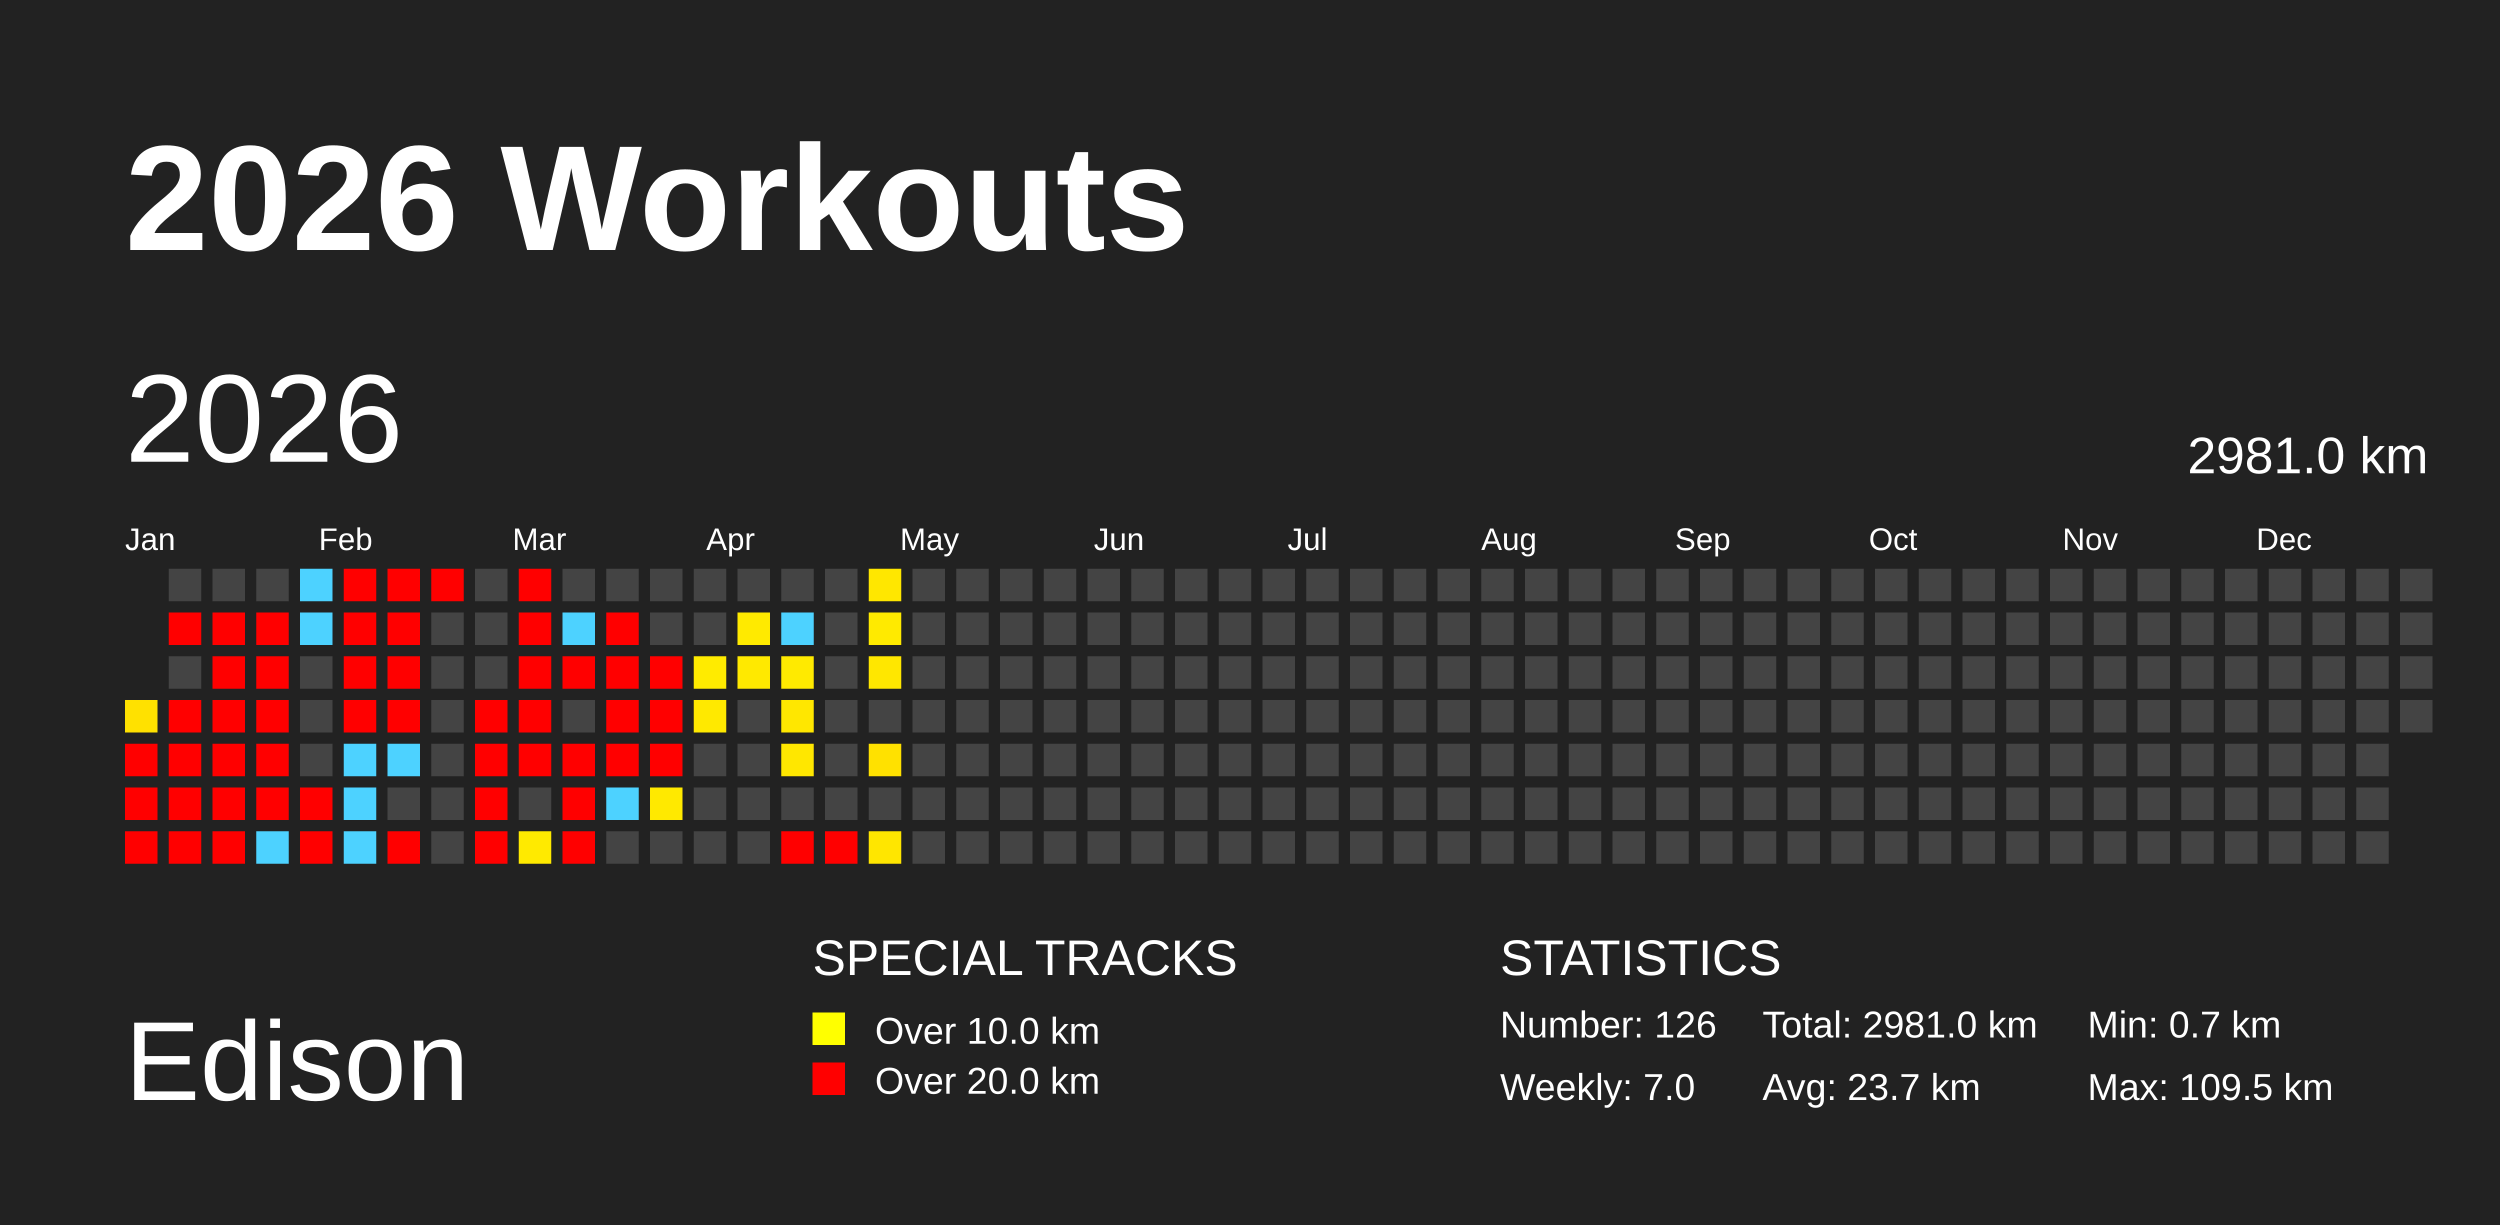
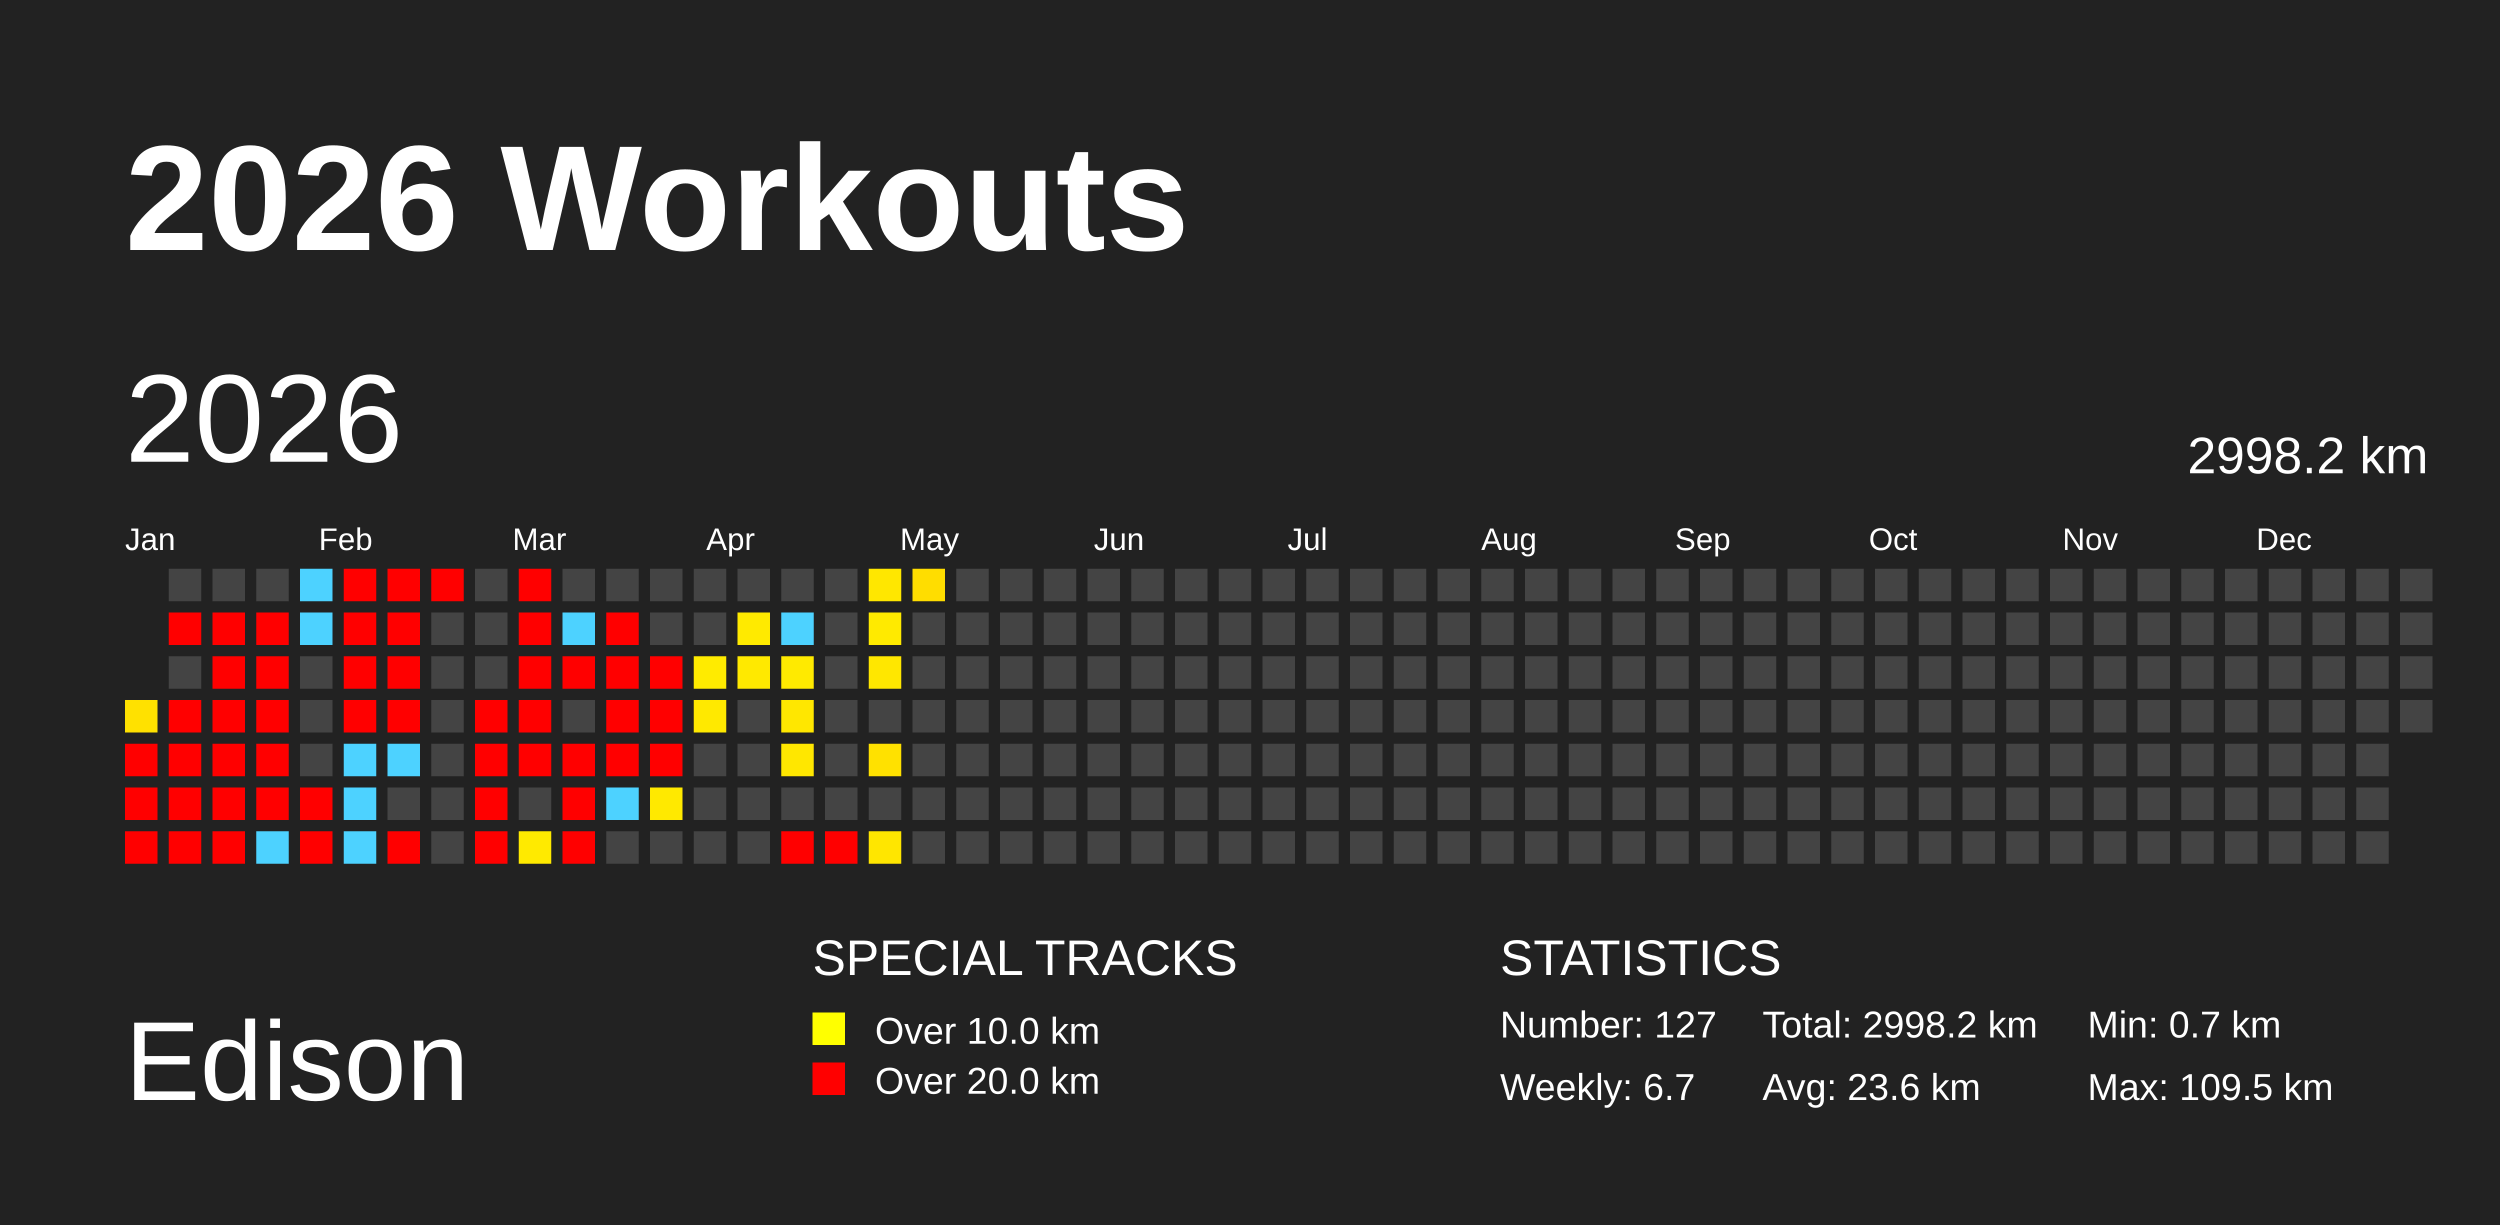
<svg xmlns="http://www.w3.org/2000/svg" baseProfile="full" height="98mm" version="1.1" viewBox="0,0,200,98" width="200mm">
  <defs />
  <rect fill="#222222" height="98" width="200" x="0" y="0" />
  <text fill="#FFFFFF" style="font-size:12px; font-family:Arial; font-weight:bold;" x="10" y="20">2026 Workouts</text>
  <text fill="#FFFFFF" style="font-size:9px; font-family:Arial" x="10" y="88">Edison</text>
  <text fill="#FFFFFF" style="font-size:4px; font-family:Arial" x="65" y="78">SPECIAL TRACKS</text>
  <rect fill="yellow" height="2.6" width="2.6" x="65" y="81" />
  <text fill="#FFFFFF" style="font-size:3px; font-family:Arial" x="70" y="83.5">Over 10.0 km</text>
  <rect fill="red" height="2.6" width="2.6" x="65" y="85" />
  <text fill="#FFFFFF" style="font-size:3px; font-family:Arial" x="70" y="87.5">Over 20.0 km</text>
  <text fill="#FFFFFF" style="font-size:4px; font-family:Arial" x="120" y="78">STATISTICS</text>
-   <text fill="#FFFFFF" style="font-size:3px; font-family:Arial" x="120" y="83">Number: 126</text>
-   <text fill="#FFFFFF" style="font-size:3px; font-family:Arial" x="120" y="88">Weekly: 7.0</text>
-   <text fill="#FFFFFF" style="font-size:3px; font-family:Arial" x="141" y="83">Total: 2981.0 km</text>
-   <text fill="#FFFFFF" style="font-size:3px; font-family:Arial" x="141" y="88">Avg: 23.7 km</text>
+   <text fill="#FFFFFF" style="font-size:3px; font-family:Arial" x="120" y="83">Number: 127</text>
+   <text fill="#FFFFFF" style="font-size:3px; font-family:Arial" x="120" y="88">Weekly: 6.7</text>
+   <text fill="#FFFFFF" style="font-size:3px; font-family:Arial" x="141" y="83">Total: 2998.2 km</text>
+   <text fill="#FFFFFF" style="font-size:3px; font-family:Arial" x="141" y="88">Avg: 23.6 km</text>
  <text fill="#FFFFFF" style="font-size:3px; font-family:Arial" x="167" y="83">Min: 0.7 km</text>
  <text fill="#FFFFFF" style="font-size:3px; font-family:Arial" x="167" y="88">Max: 109.5 km</text>
  <text dominant-baseline="hanging" fill="#FFFFFF" style="font-size:10.0px; font-family:Arial;" x="10" y="30">2026</text>
-   <text dominant-baseline="hanging" fill="#FFFFFF" style="font-size:4.125px; font-family:Arial;" x="175" y="35">2981.0 km</text>
+   <text dominant-baseline="hanging" fill="#FFFFFF" style="font-size:4.125px; font-family:Arial;" x="175" y="35">2998.2 km</text>
  <text fill="#FFFFFF" style="font-size:2.5px; font-family:Arial" x="10.0" y="44">Jan</text>
  <text fill="#FFFFFF" style="font-size:2.5px; font-family:Arial" x="25.5" y="44">Feb</text>
  <text fill="#FFFFFF" style="font-size:2.5px; font-family:Arial" x="41.0" y="44">Mar</text>
  <text fill="#FFFFFF" style="font-size:2.5px; font-family:Arial" x="56.5" y="44">Apr</text>
  <text fill="#FFFFFF" style="font-size:2.5px; font-family:Arial" x="72.0" y="44">May</text>
  <text fill="#FFFFFF" style="font-size:2.5px; font-family:Arial" x="87.5" y="44">Jun</text>
  <text fill="#FFFFFF" style="font-size:2.5px; font-family:Arial" x="103.0" y="44">Jul</text>
  <text fill="#FFFFFF" style="font-size:2.5px; font-family:Arial" x="118.5" y="44">Aug</text>
  <text fill="#FFFFFF" style="font-size:2.5px; font-family:Arial" x="134.0" y="44">Sep</text>
  <text fill="#FFFFFF" style="font-size:2.5px; font-family:Arial" x="149.5" y="44">Oct</text>
  <text fill="#FFFFFF" style="font-size:2.5px; font-family:Arial" x="165.0" y="44">Nov</text>
  <text fill="#FFFFFF" style="font-size:2.5px; font-family:Arial" x="180.5" y="44">Dec</text>
  <rect fill="#ffe100" height="2.6" width="2.6" x="10.0" y="56.0" />
  <rect fill="red" height="2.6" width="2.6" x="10.0" y="59.5" />
  <rect fill="red" height="2.6" width="2.6" x="10.0" y="63.0" />
  <rect fill="red" height="2.6" width="2.6" x="10.0" y="66.5" />
  <rect fill="#444444" height="2.6" width="2.6" x="13.5" y="45.5" />
  <rect fill="red" height="2.6" width="2.6" x="13.5" y="49.0" />
  <rect fill="#444444" height="2.6" width="2.6" x="13.5" y="52.5" />
  <rect fill="red" height="2.6" width="2.6" x="13.5" y="56.0" />
  <rect fill="red" height="2.6" width="2.6" x="13.5" y="59.5" />
  <rect fill="red" height="2.6" width="2.6" x="13.5" y="63.0" />
  <rect fill="red" height="2.6" width="2.6" x="13.5" y="66.5" />
  <rect fill="#444444" height="2.6" width="2.6" x="17.0" y="45.5" />
  <rect fill="red" height="2.6" width="2.6" x="17.0" y="49.0" />
  <rect fill="red" height="2.6" width="2.6" x="17.0" y="52.5" />
  <rect fill="red" height="2.6" width="2.6" x="17.0" y="56.0" />
  <rect fill="red" height="2.6" width="2.6" x="17.0" y="59.5" />
  <rect fill="red" height="2.6" width="2.6" x="17.0" y="63.0" />
  <rect fill="red" height="2.6" width="2.6" x="17.0" y="66.5" />
  <rect fill="#444444" height="2.6" width="2.6" x="20.5" y="45.5" />
  <rect fill="red" height="2.6" width="2.6" x="20.5" y="49.0" />
  <rect fill="red" height="2.6" width="2.6" x="20.5" y="52.5" />
  <rect fill="red" height="2.6" width="2.6" x="20.5" y="56.0" />
  <rect fill="red" height="2.6" width="2.6" x="20.5" y="59.5" />
  <rect fill="red" height="2.6" width="2.6" x="20.5" y="63.0" />
  <rect fill="#4dd2ff" height="2.6" width="2.6" x="20.5" y="66.5" />
  <rect fill="#4dd2ff" height="2.6" width="2.6" x="24.0" y="45.5" />
  <rect fill="#4dd2ff" height="2.6" width="2.6" x="24.0" y="49.0" />
  <rect fill="#444444" height="2.6" width="2.6" x="24.0" y="52.5" />
  <rect fill="#444444" height="2.6" width="2.6" x="24.0" y="56.0" />
  <rect fill="#444444" height="2.6" width="2.6" x="24.0" y="59.5" />
  <rect fill="red" height="2.6" width="2.6" x="24.0" y="63.0" />
  <rect fill="red" height="2.6" width="2.6" x="24.0" y="66.5" />
  <rect fill="red" height="2.6" width="2.6" x="27.5" y="45.5" />
  <rect fill="red" height="2.6" width="2.6" x="27.5" y="49.0" />
  <rect fill="red" height="2.6" width="2.6" x="27.5" y="52.5" />
  <rect fill="red" height="2.6" width="2.6" x="27.5" y="56.0" />
  <rect fill="#4dd2ff" height="2.6" width="2.6" x="27.5" y="59.5" />
  <rect fill="#4dd2ff" height="2.6" width="2.6" x="27.5" y="63.0" />
  <rect fill="#4dd2ff" height="2.6" width="2.6" x="27.5" y="66.5" />
  <rect fill="red" height="2.6" width="2.6" x="31.0" y="45.5" />
  <rect fill="red" height="2.6" width="2.6" x="31.0" y="49.0" />
  <rect fill="red" height="2.6" width="2.6" x="31.0" y="52.5" />
  <rect fill="red" height="2.6" width="2.6" x="31.0" y="56.0" />
  <rect fill="#4dd2ff" height="2.6" width="2.6" x="31.0" y="59.5" />
  <rect fill="#444444" height="2.6" width="2.6" x="31.0" y="63.0" />
  <rect fill="red" height="2.6" width="2.6" x="31.0" y="66.5" />
  <rect fill="red" height="2.6" width="2.6" x="34.5" y="45.5" />
  <rect fill="#444444" height="2.6" width="2.6" x="34.5" y="49.0" />
  <rect fill="#444444" height="2.6" width="2.6" x="34.5" y="52.5" />
  <rect fill="#444444" height="2.6" width="2.6" x="34.5" y="56.0" />
  <rect fill="#444444" height="2.6" width="2.6" x="34.5" y="59.5" />
  <rect fill="#444444" height="2.6" width="2.6" x="34.5" y="63.0" />
  <rect fill="#444444" height="2.6" width="2.6" x="34.5" y="66.5" />
  <rect fill="#444444" height="2.6" width="2.6" x="38.0" y="45.5" />
  <rect fill="#444444" height="2.6" width="2.6" x="38.0" y="49.0" />
  <rect fill="#444444" height="2.6" width="2.6" x="38.0" y="52.5" />
  <rect fill="red" height="2.6" width="2.6" x="38.0" y="56.0" />
  <rect fill="red" height="2.6" width="2.6" x="38.0" y="59.5" />
  <rect fill="red" height="2.6" width="2.6" x="38.0" y="63.0" />
  <rect fill="red" height="2.6" width="2.6" x="38.0" y="66.5" />
  <rect fill="red" height="2.6" width="2.6" x="41.5" y="45.5" />
  <rect fill="red" height="2.6" width="2.6" x="41.5" y="49.0" />
  <rect fill="red" height="2.6" width="2.6" x="41.5" y="52.5" />
  <rect fill="red" height="2.6" width="2.6" x="41.5" y="56.0" />
  <rect fill="red" height="2.6" width="2.6" x="41.5" y="59.5" />
  <rect fill="#444444" height="2.6" width="2.6" x="41.5" y="63.0" />
  <rect fill="#ffea00" height="2.6" width="2.6" x="41.5" y="66.5" />
  <rect fill="#444444" height="2.6" width="2.6" x="45.0" y="45.5" />
  <rect fill="#4dd2ff" height="2.6" width="2.6" x="45.0" y="49.0" />
  <rect fill="red" height="2.6" width="2.6" x="45.0" y="52.5" />
  <rect fill="#444444" height="2.6" width="2.6" x="45.0" y="56.0" />
  <rect fill="red" height="2.6" width="2.6" x="45.0" y="59.5" />
  <rect fill="red" height="2.6" width="2.6" x="45.0" y="63.0" />
  <rect fill="red" height="2.6" width="2.6" x="45.0" y="66.5" />
  <rect fill="#444444" height="2.6" width="2.6" x="48.5" y="45.5" />
  <rect fill="red" height="2.6" width="2.6" x="48.5" y="49.0" />
  <rect fill="red" height="2.6" width="2.6" x="48.5" y="52.5" />
  <rect fill="red" height="2.6" width="2.6" x="48.5" y="56.0" />
  <rect fill="red" height="2.6" width="2.6" x="48.5" y="59.5" />
  <rect fill="#4dd2ff" height="2.6" width="2.6" x="48.5" y="63.0" />
  <rect fill="#444444" height="2.6" width="2.6" x="48.5" y="66.5" />
  <rect fill="#444444" height="2.6" width="2.6" x="52.0" y="45.5" />
  <rect fill="#444444" height="2.6" width="2.6" x="52.0" y="49.0" />
  <rect fill="red" height="2.6" width="2.6" x="52.0" y="52.5" />
  <rect fill="red" height="2.6" width="2.6" x="52.0" y="56.0" />
  <rect fill="red" height="2.6" width="2.6" x="52.0" y="59.5" />
  <rect fill="#ffe900" height="2.6" width="2.6" x="52.0" y="63.0" />
  <rect fill="#444444" height="2.6" width="2.6" x="52.0" y="66.5" />
  <rect fill="#444444" height="2.6" width="2.6" x="55.5" y="45.5" />
  <rect fill="#444444" height="2.6" width="2.6" x="55.5" y="49.0" />
  <rect fill="#ffeb00" height="2.6" width="2.6" x="55.5" y="52.5" />
  <rect fill="#ffe900" height="2.6" width="2.6" x="55.5" y="56.0" />
  <rect fill="#444444" height="2.6" width="2.6" x="55.5" y="59.5" />
  <rect fill="#444444" height="2.6" width="2.6" x="55.5" y="63.0" />
  <rect fill="#444444" height="2.6" width="2.6" x="55.5" y="66.5" />
  <rect fill="#444444" height="2.6" width="2.6" x="59.0" y="45.5" />
  <rect fill="#ffea00" height="2.6" width="2.6" x="59.0" y="49.0" />
  <rect fill="#ffe900" height="2.6" width="2.6" x="59.0" y="52.5" />
  <rect fill="#444444" height="2.6" width="2.6" x="59.0" y="56.0" />
  <rect fill="#444444" height="2.6" width="2.6" x="59.0" y="59.5" />
  <rect fill="#444444" height="2.6" width="2.6" x="59.0" y="63.0" />
  <rect fill="#444444" height="2.6" width="2.6" x="59.0" y="66.5" />
  <rect fill="#444444" height="2.6" width="2.6" x="62.5" y="45.5" />
  <rect fill="#4dd2ff" height="2.6" width="2.6" x="62.5" y="49.0" />
  <rect fill="#ffea00" height="2.6" width="2.6" x="62.5" y="52.5" />
  <rect fill="#ffe700" height="2.6" width="2.6" x="62.5" y="56.0" />
  <rect fill="#ffe700" height="2.6" width="2.6" x="62.5" y="59.5" />
  <rect fill="#444444" height="2.6" width="2.6" x="62.5" y="63.0" />
  <rect fill="red" height="2.6" width="2.6" x="62.5" y="66.5" />
  <rect fill="#444444" height="2.6" width="2.6" x="66.0" y="45.5" />
  <rect fill="#444444" height="2.6" width="2.6" x="66.0" y="49.0" />
  <rect fill="#444444" height="2.6" width="2.6" x="66.0" y="52.5" />
  <rect fill="#444444" height="2.6" width="2.6" x="66.0" y="56.0" />
  <rect fill="#444444" height="2.6" width="2.6" x="66.0" y="59.5" />
  <rect fill="#444444" height="2.6" width="2.6" x="66.0" y="63.0" />
  <rect fill="red" height="2.6" width="2.6" x="66.0" y="66.5" />
  <rect fill="#ffe700" height="2.6" width="2.6" x="69.5" y="45.5" />
  <rect fill="#ffea00" height="2.6" width="2.6" x="69.5" y="49.0" />
  <rect fill="#ffe700" height="2.6" width="2.6" x="69.5" y="52.5" />
  <rect fill="#444444" height="2.6" width="2.6" x="69.5" y="56.0" />
  <rect fill="#ffe100" height="2.6" width="2.6" x="69.5" y="59.5" />
  <rect fill="#444444" height="2.6" width="2.6" x="69.5" y="63.0" />
  <rect fill="#ffe600" height="2.6" width="2.6" x="69.5" y="66.5" />
-   <rect fill="#444444" height="2.6" width="2.6" x="73.0" y="45.5" />
+   <rect fill="#ffdd00" height="2.6" width="2.6" x="73.0" y="45.5" />
  <rect fill="#444444" height="2.6" width="2.6" x="73.0" y="49.0" />
  <rect fill="#444444" height="2.6" width="2.6" x="73.0" y="52.5" />
  <rect fill="#444444" height="2.6" width="2.6" x="73.0" y="56.0" />
  <rect fill="#444444" height="2.6" width="2.6" x="73.0" y="59.5" />
  <rect fill="#444444" height="2.6" width="2.6" x="73.0" y="63.0" />
  <rect fill="#444444" height="2.6" width="2.6" x="73.0" y="66.5" />
  <rect fill="#444444" height="2.6" width="2.6" x="76.5" y="45.5" />
  <rect fill="#444444" height="2.6" width="2.6" x="76.5" y="49.0" />
  <rect fill="#444444" height="2.6" width="2.6" x="76.5" y="52.5" />
  <rect fill="#444444" height="2.6" width="2.6" x="76.5" y="56.0" />
  <rect fill="#444444" height="2.6" width="2.6" x="76.5" y="59.5" />
  <rect fill="#444444" height="2.6" width="2.6" x="76.5" y="63.0" />
  <rect fill="#444444" height="2.6" width="2.6" x="76.5" y="66.5" />
  <rect fill="#444444" height="2.6" width="2.6" x="80.0" y="45.5" />
  <rect fill="#444444" height="2.6" width="2.6" x="80.0" y="49.0" />
  <rect fill="#444444" height="2.6" width="2.6" x="80.0" y="52.5" />
  <rect fill="#444444" height="2.6" width="2.6" x="80.0" y="56.0" />
  <rect fill="#444444" height="2.6" width="2.6" x="80.0" y="59.5" />
  <rect fill="#444444" height="2.6" width="2.6" x="80.0" y="63.0" />
  <rect fill="#444444" height="2.6" width="2.6" x="80.0" y="66.5" />
  <rect fill="#444444" height="2.6" width="2.6" x="83.5" y="45.5" />
  <rect fill="#444444" height="2.6" width="2.6" x="83.5" y="49.0" />
  <rect fill="#444444" height="2.6" width="2.6" x="83.5" y="52.5" />
  <rect fill="#444444" height="2.6" width="2.6" x="83.5" y="56.0" />
  <rect fill="#444444" height="2.6" width="2.6" x="83.5" y="59.5" />
  <rect fill="#444444" height="2.6" width="2.6" x="83.5" y="63.0" />
  <rect fill="#444444" height="2.6" width="2.6" x="83.5" y="66.5" />
  <rect fill="#444444" height="2.6" width="2.6" x="87.0" y="45.5" />
  <rect fill="#444444" height="2.6" width="2.6" x="87.0" y="49.0" />
  <rect fill="#444444" height="2.6" width="2.6" x="87.0" y="52.5" />
  <rect fill="#444444" height="2.6" width="2.6" x="87.0" y="56.0" />
  <rect fill="#444444" height="2.6" width="2.6" x="87.0" y="59.5" />
  <rect fill="#444444" height="2.6" width="2.6" x="87.0" y="63.0" />
  <rect fill="#444444" height="2.6" width="2.6" x="87.0" y="66.5" />
  <rect fill="#444444" height="2.6" width="2.6" x="90.5" y="45.5" />
  <rect fill="#444444" height="2.6" width="2.6" x="90.5" y="49.0" />
  <rect fill="#444444" height="2.6" width="2.6" x="90.5" y="52.5" />
  <rect fill="#444444" height="2.6" width="2.6" x="90.5" y="56.0" />
  <rect fill="#444444" height="2.6" width="2.6" x="90.5" y="59.5" />
  <rect fill="#444444" height="2.6" width="2.6" x="90.5" y="63.0" />
  <rect fill="#444444" height="2.6" width="2.6" x="90.5" y="66.5" />
  <rect fill="#444444" height="2.6" width="2.6" x="94.0" y="45.5" />
  <rect fill="#444444" height="2.6" width="2.6" x="94.0" y="49.0" />
  <rect fill="#444444" height="2.6" width="2.6" x="94.0" y="52.5" />
  <rect fill="#444444" height="2.6" width="2.6" x="94.0" y="56.0" />
  <rect fill="#444444" height="2.6" width="2.6" x="94.0" y="59.5" />
  <rect fill="#444444" height="2.6" width="2.6" x="94.0" y="63.0" />
  <rect fill="#444444" height="2.6" width="2.6" x="94.0" y="66.5" />
  <rect fill="#444444" height="2.6" width="2.6" x="97.5" y="45.5" />
  <rect fill="#444444" height="2.6" width="2.6" x="97.5" y="49.0" />
  <rect fill="#444444" height="2.6" width="2.6" x="97.5" y="52.5" />
  <rect fill="#444444" height="2.6" width="2.6" x="97.5" y="56.0" />
  <rect fill="#444444" height="2.6" width="2.6" x="97.5" y="59.5" />
  <rect fill="#444444" height="2.6" width="2.6" x="97.5" y="63.0" />
  <rect fill="#444444" height="2.6" width="2.6" x="97.5" y="66.5" />
  <rect fill="#444444" height="2.6" width="2.6" x="101.0" y="45.5" />
  <rect fill="#444444" height="2.6" width="2.6" x="101.0" y="49.0" />
  <rect fill="#444444" height="2.6" width="2.6" x="101.0" y="52.5" />
  <rect fill="#444444" height="2.6" width="2.6" x="101.0" y="56.0" />
  <rect fill="#444444" height="2.6" width="2.6" x="101.0" y="59.5" />
  <rect fill="#444444" height="2.6" width="2.6" x="101.0" y="63.0" />
  <rect fill="#444444" height="2.6" width="2.6" x="101.0" y="66.5" />
  <rect fill="#444444" height="2.6" width="2.6" x="104.5" y="45.5" />
  <rect fill="#444444" height="2.6" width="2.6" x="104.5" y="49.0" />
  <rect fill="#444444" height="2.6" width="2.6" x="104.5" y="52.5" />
  <rect fill="#444444" height="2.6" width="2.6" x="104.5" y="56.0" />
  <rect fill="#444444" height="2.6" width="2.6" x="104.5" y="59.5" />
  <rect fill="#444444" height="2.6" width="2.6" x="104.5" y="63.0" />
  <rect fill="#444444" height="2.6" width="2.6" x="104.5" y="66.5" />
  <rect fill="#444444" height="2.6" width="2.6" x="108.0" y="45.5" />
  <rect fill="#444444" height="2.6" width="2.6" x="108.0" y="49.0" />
  <rect fill="#444444" height="2.6" width="2.6" x="108.0" y="52.5" />
  <rect fill="#444444" height="2.6" width="2.6" x="108.0" y="56.0" />
  <rect fill="#444444" height="2.6" width="2.6" x="108.0" y="59.5" />
  <rect fill="#444444" height="2.6" width="2.6" x="108.0" y="63.0" />
  <rect fill="#444444" height="2.6" width="2.6" x="108.0" y="66.5" />
  <rect fill="#444444" height="2.6" width="2.6" x="111.5" y="45.5" />
  <rect fill="#444444" height="2.6" width="2.6" x="111.5" y="49.0" />
  <rect fill="#444444" height="2.6" width="2.6" x="111.5" y="52.5" />
  <rect fill="#444444" height="2.6" width="2.6" x="111.5" y="56.0" />
  <rect fill="#444444" height="2.6" width="2.6" x="111.5" y="59.5" />
  <rect fill="#444444" height="2.6" width="2.6" x="111.5" y="63.0" />
  <rect fill="#444444" height="2.6" width="2.6" x="111.5" y="66.5" />
  <rect fill="#444444" height="2.6" width="2.6" x="115.0" y="45.5" />
  <rect fill="#444444" height="2.6" width="2.6" x="115.0" y="49.0" />
  <rect fill="#444444" height="2.6" width="2.6" x="115.0" y="52.5" />
  <rect fill="#444444" height="2.6" width="2.6" x="115.0" y="56.0" />
  <rect fill="#444444" height="2.6" width="2.6" x="115.0" y="59.5" />
  <rect fill="#444444" height="2.6" width="2.6" x="115.0" y="63.0" />
  <rect fill="#444444" height="2.6" width="2.6" x="115.0" y="66.5" />
  <rect fill="#444444" height="2.6" width="2.6" x="118.5" y="45.5" />
  <rect fill="#444444" height="2.6" width="2.6" x="118.5" y="49.0" />
  <rect fill="#444444" height="2.6" width="2.6" x="118.5" y="52.5" />
  <rect fill="#444444" height="2.6" width="2.6" x="118.5" y="56.0" />
  <rect fill="#444444" height="2.6" width="2.6" x="118.5" y="59.5" />
  <rect fill="#444444" height="2.6" width="2.6" x="118.5" y="63.0" />
  <rect fill="#444444" height="2.6" width="2.6" x="118.5" y="66.5" />
  <rect fill="#444444" height="2.6" width="2.6" x="122.0" y="45.5" />
  <rect fill="#444444" height="2.6" width="2.6" x="122.0" y="49.0" />
  <rect fill="#444444" height="2.6" width="2.6" x="122.0" y="52.5" />
  <rect fill="#444444" height="2.6" width="2.6" x="122.0" y="56.0" />
  <rect fill="#444444" height="2.6" width="2.6" x="122.0" y="59.5" />
  <rect fill="#444444" height="2.6" width="2.6" x="122.0" y="63.0" />
  <rect fill="#444444" height="2.6" width="2.6" x="122.0" y="66.5" />
  <rect fill="#444444" height="2.6" width="2.6" x="125.5" y="45.5" />
  <rect fill="#444444" height="2.6" width="2.6" x="125.5" y="49.0" />
  <rect fill="#444444" height="2.6" width="2.6" x="125.5" y="52.5" />
  <rect fill="#444444" height="2.6" width="2.6" x="125.5" y="56.0" />
  <rect fill="#444444" height="2.6" width="2.6" x="125.5" y="59.5" />
  <rect fill="#444444" height="2.6" width="2.6" x="125.5" y="63.0" />
  <rect fill="#444444" height="2.6" width="2.6" x="125.5" y="66.5" />
  <rect fill="#444444" height="2.6" width="2.6" x="129.0" y="45.5" />
  <rect fill="#444444" height="2.6" width="2.6" x="129.0" y="49.0" />
  <rect fill="#444444" height="2.6" width="2.6" x="129.0" y="52.5" />
  <rect fill="#444444" height="2.6" width="2.6" x="129.0" y="56.0" />
  <rect fill="#444444" height="2.6" width="2.6" x="129.0" y="59.5" />
  <rect fill="#444444" height="2.6" width="2.6" x="129.0" y="63.0" />
  <rect fill="#444444" height="2.6" width="2.6" x="129.0" y="66.5" />
  <rect fill="#444444" height="2.6" width="2.6" x="132.5" y="45.5" />
  <rect fill="#444444" height="2.6" width="2.6" x="132.5" y="49.0" />
  <rect fill="#444444" height="2.6" width="2.6" x="132.5" y="52.5" />
  <rect fill="#444444" height="2.6" width="2.6" x="132.5" y="56.0" />
  <rect fill="#444444" height="2.6" width="2.6" x="132.5" y="59.5" />
  <rect fill="#444444" height="2.6" width="2.6" x="132.5" y="63.0" />
  <rect fill="#444444" height="2.6" width="2.6" x="132.5" y="66.5" />
  <rect fill="#444444" height="2.6" width="2.6" x="136.0" y="45.5" />
  <rect fill="#444444" height="2.6" width="2.6" x="136.0" y="49.0" />
  <rect fill="#444444" height="2.6" width="2.6" x="136.0" y="52.5" />
  <rect fill="#444444" height="2.6" width="2.6" x="136.0" y="56.0" />
  <rect fill="#444444" height="2.6" width="2.6" x="136.0" y="59.5" />
  <rect fill="#444444" height="2.6" width="2.6" x="136.0" y="63.0" />
  <rect fill="#444444" height="2.6" width="2.6" x="136.0" y="66.5" />
  <rect fill="#444444" height="2.6" width="2.6" x="139.5" y="45.5" />
  <rect fill="#444444" height="2.6" width="2.6" x="139.5" y="49.0" />
  <rect fill="#444444" height="2.6" width="2.6" x="139.5" y="52.5" />
  <rect fill="#444444" height="2.6" width="2.6" x="139.5" y="56.0" />
  <rect fill="#444444" height="2.6" width="2.6" x="139.5" y="59.5" />
  <rect fill="#444444" height="2.6" width="2.6" x="139.5" y="63.0" />
  <rect fill="#444444" height="2.6" width="2.6" x="139.5" y="66.5" />
  <rect fill="#444444" height="2.6" width="2.6" x="143.0" y="45.5" />
  <rect fill="#444444" height="2.6" width="2.6" x="143.0" y="49.0" />
  <rect fill="#444444" height="2.6" width="2.6" x="143.0" y="52.5" />
  <rect fill="#444444" height="2.6" width="2.6" x="143.0" y="56.0" />
  <rect fill="#444444" height="2.6" width="2.6" x="143.0" y="59.5" />
  <rect fill="#444444" height="2.6" width="2.6" x="143.0" y="63.0" />
  <rect fill="#444444" height="2.6" width="2.6" x="143.0" y="66.5" />
  <rect fill="#444444" height="2.6" width="2.6" x="146.5" y="45.5" />
  <rect fill="#444444" height="2.6" width="2.6" x="146.5" y="49.0" />
  <rect fill="#444444" height="2.6" width="2.6" x="146.5" y="52.5" />
  <rect fill="#444444" height="2.6" width="2.6" x="146.5" y="56.0" />
  <rect fill="#444444" height="2.6" width="2.6" x="146.5" y="59.5" />
  <rect fill="#444444" height="2.6" width="2.6" x="146.5" y="63.0" />
  <rect fill="#444444" height="2.6" width="2.6" x="146.5" y="66.5" />
  <rect fill="#444444" height="2.6" width="2.6" x="150.0" y="45.5" />
  <rect fill="#444444" height="2.6" width="2.6" x="150.0" y="49.0" />
  <rect fill="#444444" height="2.6" width="2.6" x="150.0" y="52.5" />
  <rect fill="#444444" height="2.6" width="2.6" x="150.0" y="56.0" />
  <rect fill="#444444" height="2.6" width="2.6" x="150.0" y="59.5" />
  <rect fill="#444444" height="2.6" width="2.6" x="150.0" y="63.0" />
  <rect fill="#444444" height="2.6" width="2.6" x="150.0" y="66.5" />
  <rect fill="#444444" height="2.6" width="2.6" x="153.5" y="45.5" />
  <rect fill="#444444" height="2.6" width="2.6" x="153.5" y="49.0" />
  <rect fill="#444444" height="2.6" width="2.6" x="153.5" y="52.5" />
  <rect fill="#444444" height="2.6" width="2.6" x="153.5" y="56.0" />
  <rect fill="#444444" height="2.6" width="2.6" x="153.5" y="59.5" />
  <rect fill="#444444" height="2.6" width="2.6" x="153.5" y="63.0" />
  <rect fill="#444444" height="2.6" width="2.6" x="153.5" y="66.5" />
  <rect fill="#444444" height="2.6" width="2.6" x="157.0" y="45.5" />
  <rect fill="#444444" height="2.6" width="2.6" x="157.0" y="49.0" />
  <rect fill="#444444" height="2.6" width="2.6" x="157.0" y="52.5" />
  <rect fill="#444444" height="2.6" width="2.6" x="157.0" y="56.0" />
  <rect fill="#444444" height="2.6" width="2.6" x="157.0" y="59.5" />
  <rect fill="#444444" height="2.6" width="2.6" x="157.0" y="63.0" />
  <rect fill="#444444" height="2.6" width="2.6" x="157.0" y="66.5" />
  <rect fill="#444444" height="2.6" width="2.6" x="160.5" y="45.5" />
  <rect fill="#444444" height="2.6" width="2.6" x="160.5" y="49.0" />
  <rect fill="#444444" height="2.6" width="2.6" x="160.5" y="52.5" />
  <rect fill="#444444" height="2.6" width="2.6" x="160.5" y="56.0" />
  <rect fill="#444444" height="2.6" width="2.6" x="160.5" y="59.5" />
  <rect fill="#444444" height="2.6" width="2.6" x="160.5" y="63.0" />
  <rect fill="#444444" height="2.6" width="2.6" x="160.5" y="66.5" />
  <rect fill="#444444" height="2.6" width="2.6" x="164.0" y="45.5" />
  <rect fill="#444444" height="2.6" width="2.6" x="164.0" y="49.0" />
  <rect fill="#444444" height="2.6" width="2.6" x="164.0" y="52.5" />
  <rect fill="#444444" height="2.6" width="2.6" x="164.0" y="56.0" />
  <rect fill="#444444" height="2.6" width="2.6" x="164.0" y="59.5" />
  <rect fill="#444444" height="2.6" width="2.6" x="164.0" y="63.0" />
  <rect fill="#444444" height="2.6" width="2.6" x="164.0" y="66.5" />
  <rect fill="#444444" height="2.6" width="2.6" x="167.5" y="45.5" />
  <rect fill="#444444" height="2.6" width="2.6" x="167.5" y="49.0" />
  <rect fill="#444444" height="2.6" width="2.6" x="167.5" y="52.5" />
  <rect fill="#444444" height="2.6" width="2.6" x="167.5" y="56.0" />
  <rect fill="#444444" height="2.6" width="2.6" x="167.5" y="59.5" />
  <rect fill="#444444" height="2.6" width="2.6" x="167.5" y="63.0" />
  <rect fill="#444444" height="2.6" width="2.6" x="167.5" y="66.5" />
  <rect fill="#444444" height="2.6" width="2.6" x="171.0" y="45.5" />
  <rect fill="#444444" height="2.6" width="2.6" x="171.0" y="49.0" />
  <rect fill="#444444" height="2.6" width="2.6" x="171.0" y="52.5" />
  <rect fill="#444444" height="2.6" width="2.6" x="171.0" y="56.0" />
  <rect fill="#444444" height="2.6" width="2.6" x="171.0" y="59.5" />
  <rect fill="#444444" height="2.6" width="2.6" x="171.0" y="63.0" />
  <rect fill="#444444" height="2.6" width="2.6" x="171.0" y="66.5" />
  <rect fill="#444444" height="2.6" width="2.6" x="174.5" y="45.5" />
  <rect fill="#444444" height="2.6" width="2.6" x="174.5" y="49.0" />
  <rect fill="#444444" height="2.6" width="2.6" x="174.5" y="52.5" />
  <rect fill="#444444" height="2.6" width="2.6" x="174.5" y="56.0" />
  <rect fill="#444444" height="2.6" width="2.6" x="174.5" y="59.5" />
  <rect fill="#444444" height="2.6" width="2.6" x="174.5" y="63.0" />
  <rect fill="#444444" height="2.6" width="2.6" x="174.5" y="66.5" />
  <rect fill="#444444" height="2.6" width="2.6" x="178.0" y="45.5" />
  <rect fill="#444444" height="2.6" width="2.6" x="178.0" y="49.0" />
  <rect fill="#444444" height="2.6" width="2.6" x="178.0" y="52.5" />
  <rect fill="#444444" height="2.6" width="2.6" x="178.0" y="56.0" />
  <rect fill="#444444" height="2.6" width="2.6" x="178.0" y="59.5" />
  <rect fill="#444444" height="2.6" width="2.6" x="178.0" y="63.0" />
  <rect fill="#444444" height="2.6" width="2.6" x="178.0" y="66.5" />
  <rect fill="#444444" height="2.6" width="2.6" x="181.5" y="45.5" />
  <rect fill="#444444" height="2.6" width="2.6" x="181.5" y="49.0" />
  <rect fill="#444444" height="2.6" width="2.6" x="181.5" y="52.5" />
  <rect fill="#444444" height="2.6" width="2.6" x="181.5" y="56.0" />
  <rect fill="#444444" height="2.6" width="2.6" x="181.5" y="59.5" />
  <rect fill="#444444" height="2.6" width="2.6" x="181.5" y="63.0" />
  <rect fill="#444444" height="2.6" width="2.6" x="181.5" y="66.5" />
  <rect fill="#444444" height="2.6" width="2.6" x="185.0" y="45.5" />
  <rect fill="#444444" height="2.6" width="2.6" x="185.0" y="49.0" />
  <rect fill="#444444" height="2.6" width="2.6" x="185.0" y="52.5" />
  <rect fill="#444444" height="2.6" width="2.6" x="185.0" y="56.0" />
  <rect fill="#444444" height="2.6" width="2.6" x="185.0" y="59.5" />
  <rect fill="#444444" height="2.6" width="2.6" x="185.0" y="63.0" />
  <rect fill="#444444" height="2.6" width="2.6" x="185.0" y="66.5" />
  <rect fill="#444444" height="2.6" width="2.6" x="188.5" y="45.5" />
  <rect fill="#444444" height="2.6" width="2.6" x="188.5" y="49.0" />
  <rect fill="#444444" height="2.6" width="2.6" x="188.5" y="52.5" />
  <rect fill="#444444" height="2.6" width="2.6" x="188.5" y="56.0" />
  <rect fill="#444444" height="2.6" width="2.6" x="188.5" y="59.5" />
  <rect fill="#444444" height="2.6" width="2.6" x="188.5" y="63.0" />
  <rect fill="#444444" height="2.6" width="2.6" x="188.5" y="66.5" />
  <rect fill="#444444" height="2.6" width="2.6" x="192.0" y="45.5" />
  <rect fill="#444444" height="2.6" width="2.6" x="192.0" y="49.0" />
  <rect fill="#444444" height="2.6" width="2.6" x="192.0" y="52.5" />
  <rect fill="#444444" height="2.6" width="2.6" x="192.0" y="56.0" />
</svg>
